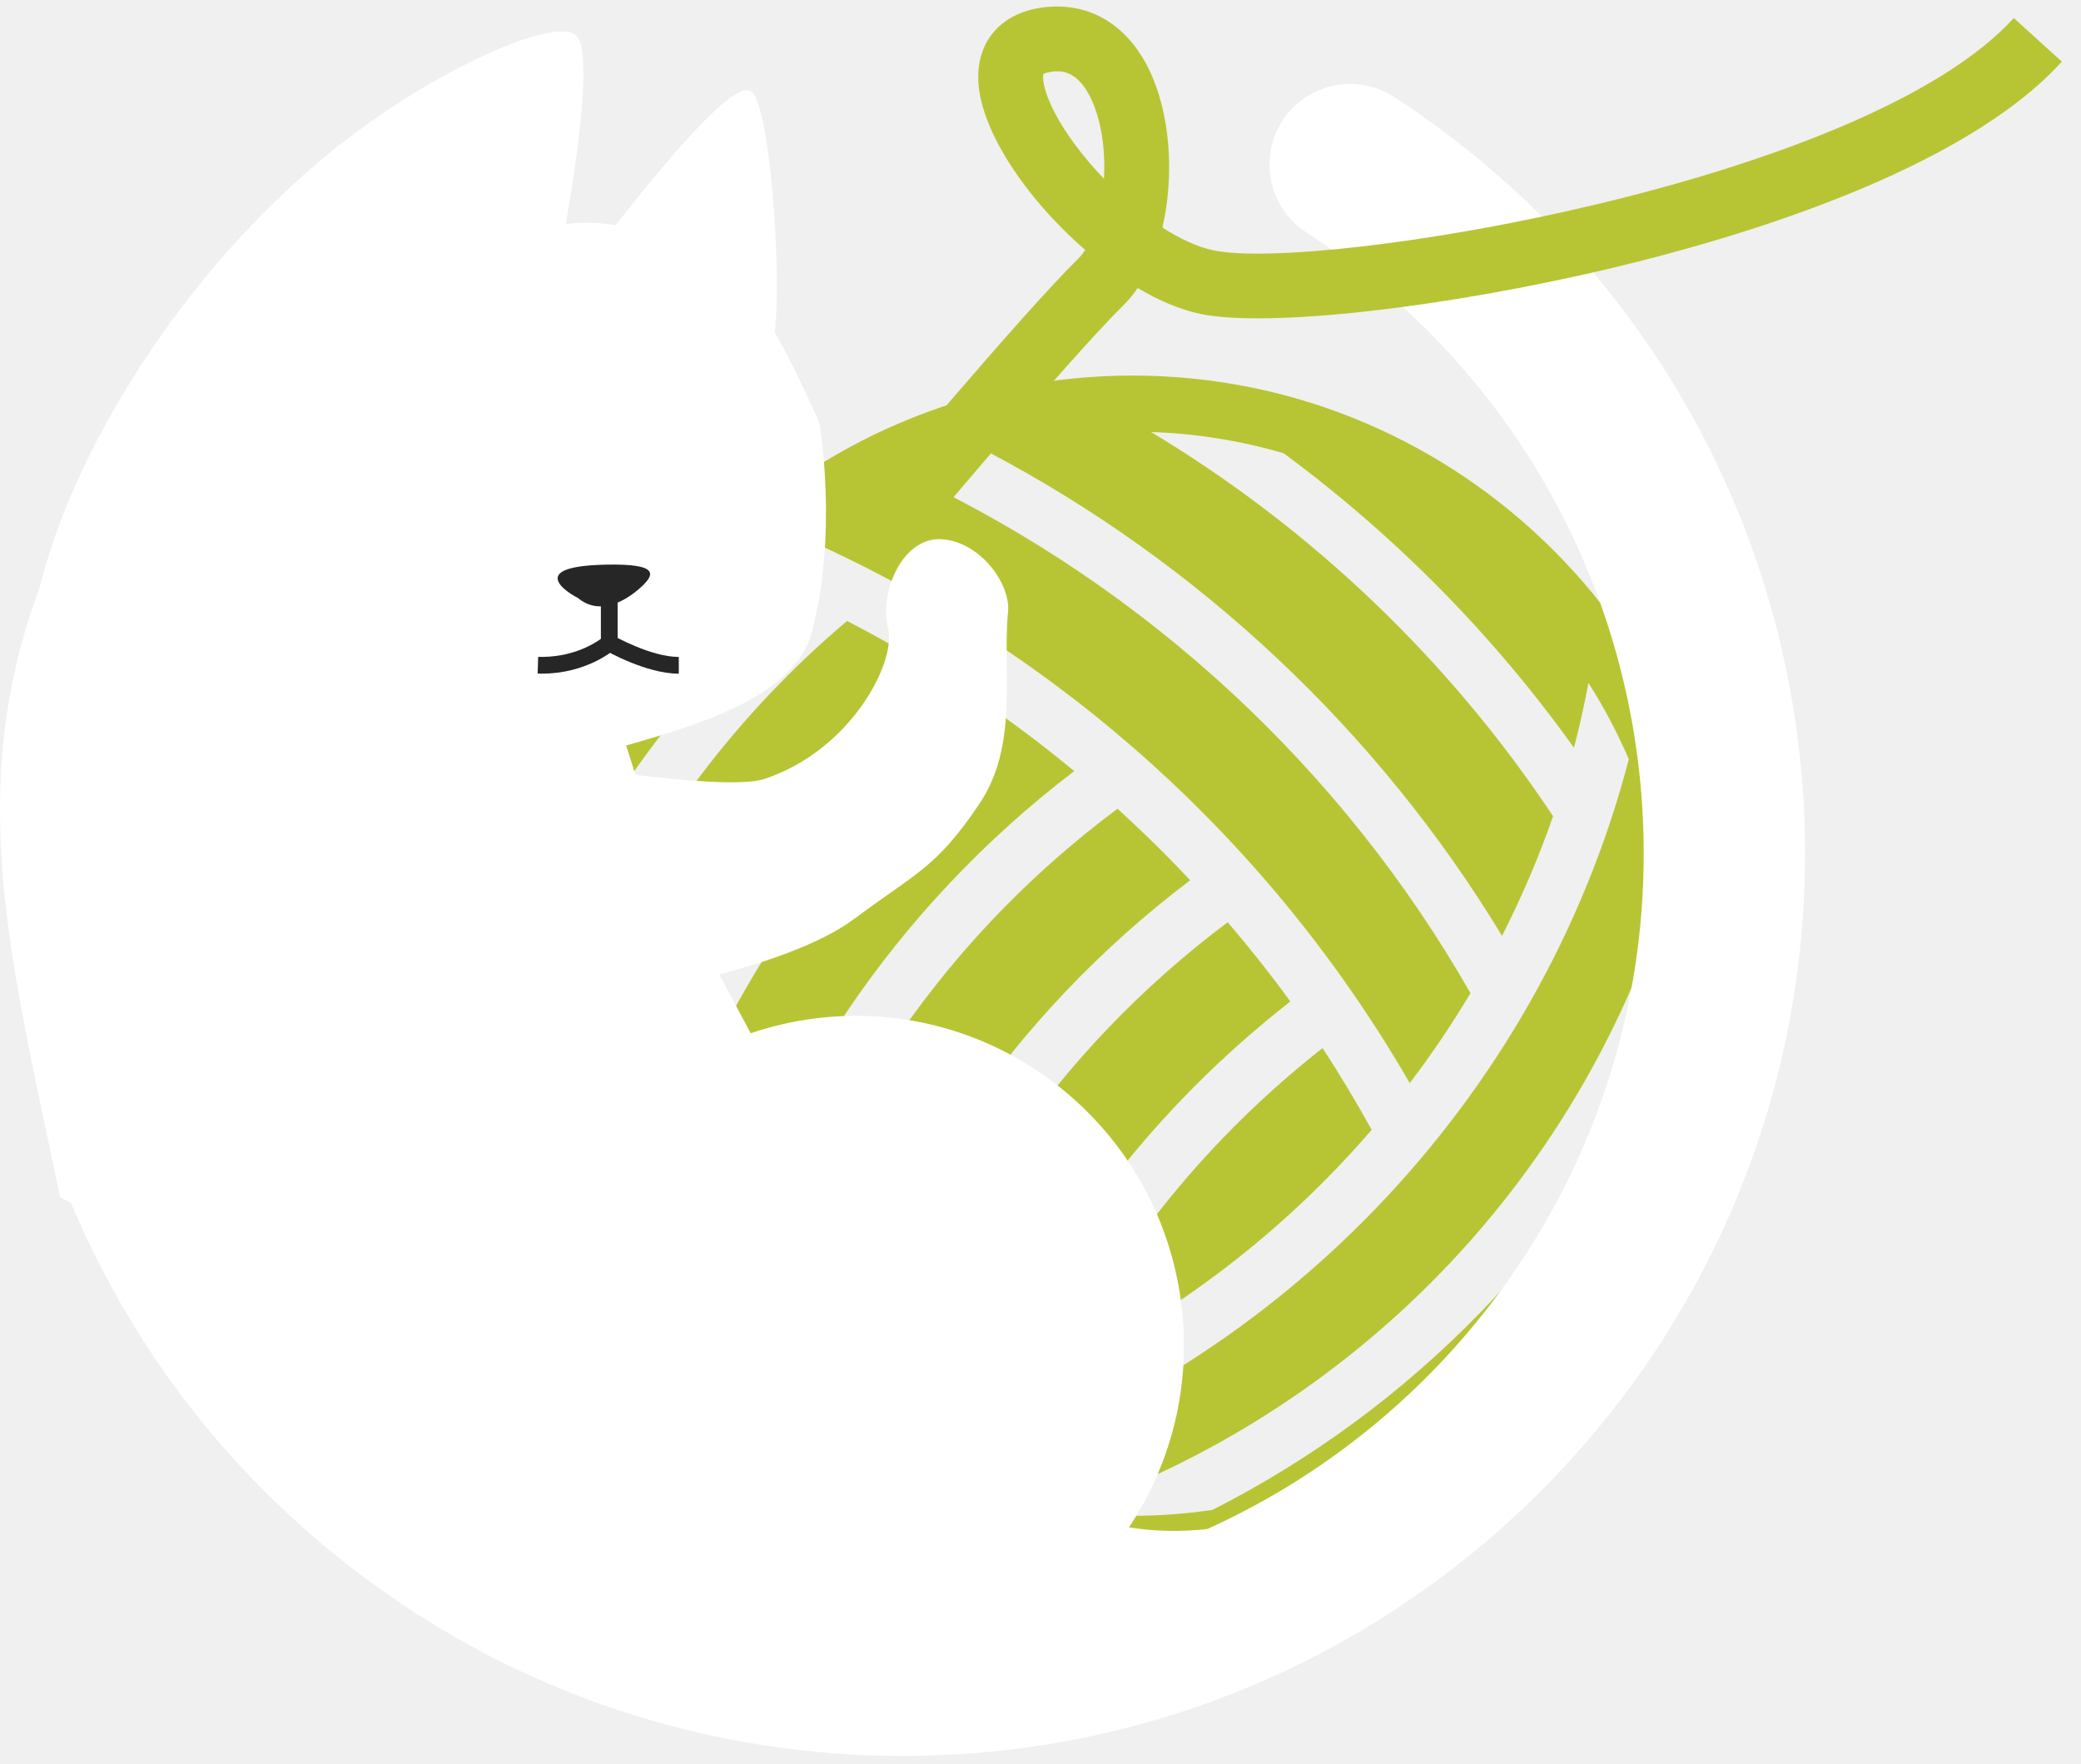
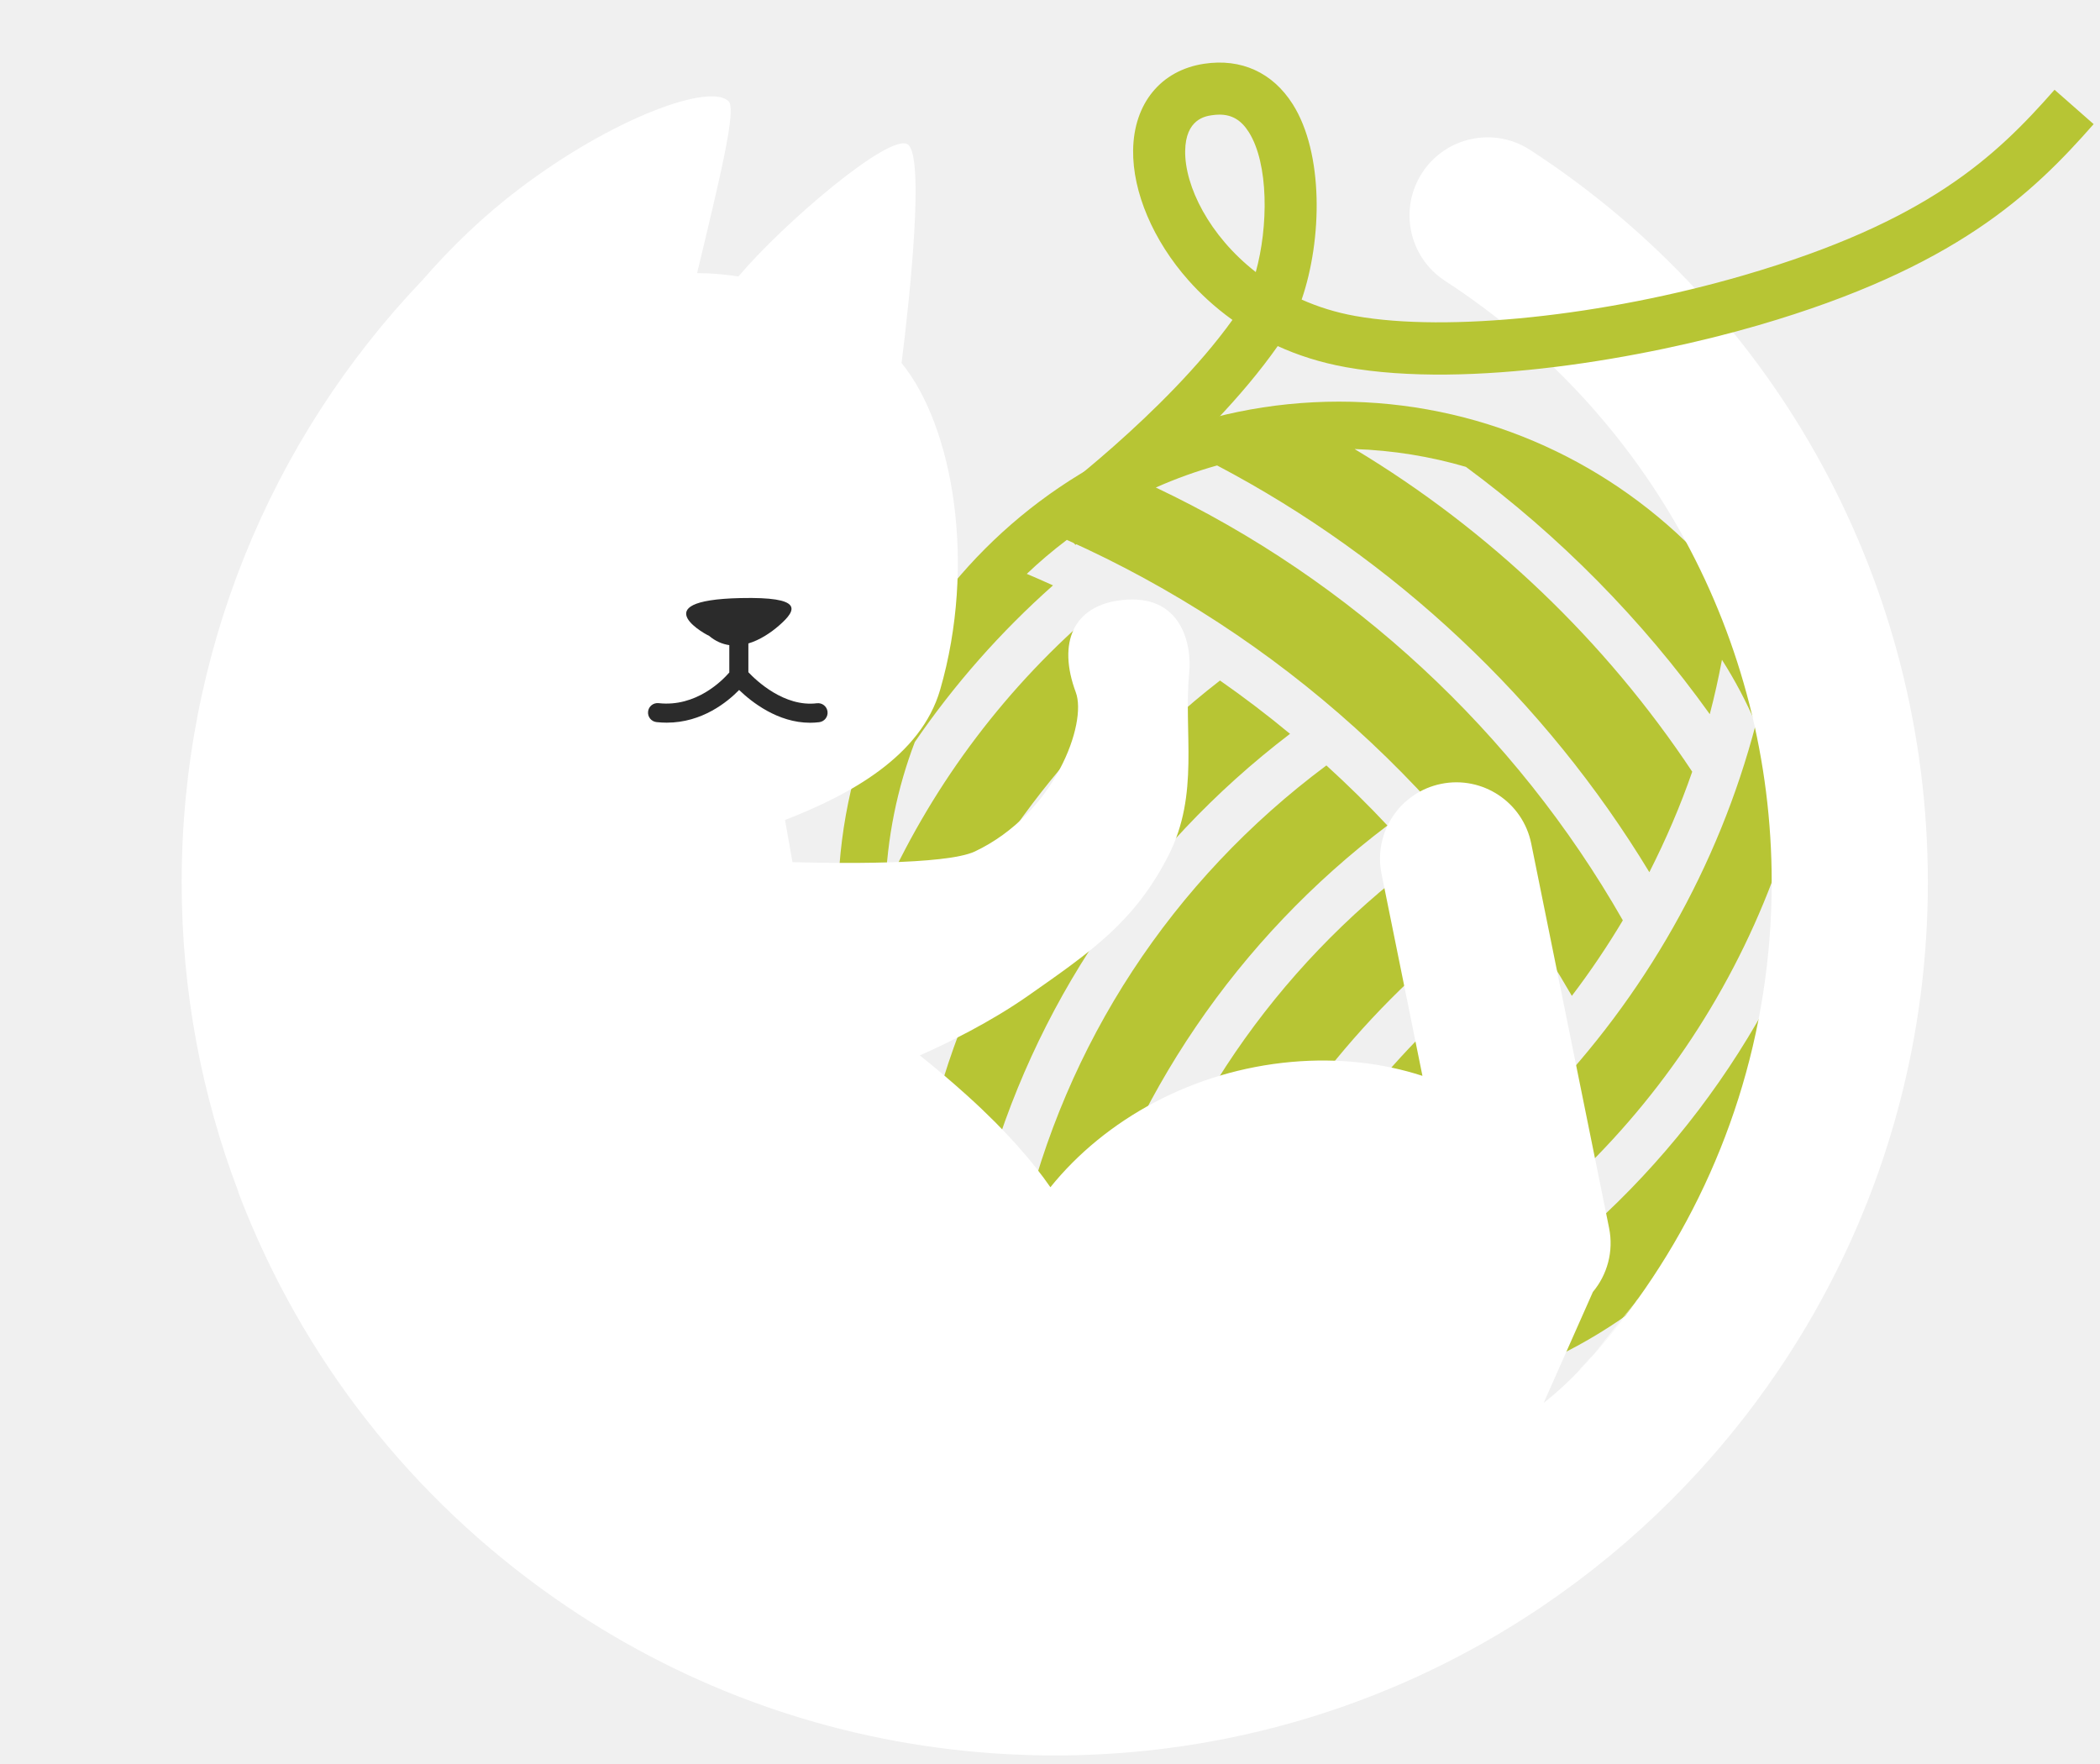
- <svg xmlns="http://www.w3.org/2000/svg" version="1.1" id="Layer_1" x="0px" y="0px" width="320.621px" height="271.639px" viewBox="0 0 320.621 271.639" enable-background="new 0 0 320.621 271.639" xml:space="preserve">
+ <svg xmlns="http://www.w3.org/2000/svg" version="1.1" id="Layer_1" x="0px" y="0px" width="403.473px" height="338.814px" viewBox="0 0 403.473 338.814" enable-background="new 0 0 403.473 338.814" xml:space="preserve">
  <g>
-     <g>
-       <path fill="#B7C534" d="M174.492,57.856c-50.676,0-91.904,41.34-91.904,92.153c0,50.814,41.229,92.154,91.904,92.154    c50.68,0,91.91-41.34,91.91-92.154C266.402,99.196,225.172,57.856,174.492,57.856z M109.391,202.007    c8.98-33.127,28.516-62.158,56.113-83.213c-4.141-3.436-8.427-6.697-12.844-9.78c-25.744,19.956-44.095,47.592-52.4,78.793    c-2.055-4.043-3.789-8.273-5.172-12.66c9.542-27.836,26.791-52.506,49.977-71.168c-4.725-2.974-9.58-5.747-14.562-8.313    c-16.821,14.21-30.176,31.88-39.227,51.74c0.291-9.521,2.182-18.645,5.406-27.111c7.211-10.525,15.709-20.179,25.348-28.732    c-1.592-0.725-3.197-1.428-4.811-2.111c2.326-2.215,4.78-4.297,7.351-6.233c38.837,17.398,71.249,46.622,92.632,83.643    c3.369-4.434,6.492-9.061,9.354-13.855c-19.705-34.541-49.842-62.427-85.668-79.394c3.621-1.607,7.373-2.966,11.24-4.048    c32.561,17.131,60.164,43.038,79.289,74.608c3.018-5.939,5.666-12.086,7.865-18.432c-15.969-24.047-37.236-44.345-61.936-59.186    c7.064,0.24,13.908,1.364,20.424,3.271c17.15,12.662,32.297,27.988,44.73,45.363c0.867-3.283,1.602-6.614,2.234-9.977    c2.371,3.727,4.453,7.655,6.221,11.752c-13.746,52.645-54.752,95.158-106.874,110.789c-6.107-2.412-11.862-5.531-17.168-9.25    c9.175-33.021,28.942-62.082,56.458-82.891c-3.58-3.828-7.322-7.496-11.193-11.02c-28.355,21.113-47.916,51.021-55.797,85.162    C113.896,207.322,111.56,204.734,109.391,202.007z M164.092,232.869c44.336-15.291,78.697-50.621,92.738-95.336    c0.609,4.07,0.93,8.236,0.93,12.477c0,3.514-0.221,6.977-0.643,10.377c-14.805,31.176-39.514,56.572-70.295,72.217    c-4.023,0.602-8.141,0.918-12.33,0.918C170.971,233.521,167.5,233.298,164.092,232.869z" />
-       <path fill="#B7C534" d="M162.914,211.22c18.594-8.934,35.068-21.684,48.424-37.162c-2.385-4.297-4.891-8.512-7.576-12.59    C186.629,174.927,172.674,191.888,162.914,211.22z" />
-       <path fill="#B7C534" d="M135.066,221.271c5.438-1.355,10.752-3.025,15.939-4.975c10.414-24.348,26.855-45.676,47.797-62.008    c-3.053-4.211-6.285-8.271-9.65-12.211C162.725,161.867,143.737,189.654,135.066,221.271z" />
-     </g>
-     <path fill="#FFFFFF" d="M214.797,14.938c-5.758-3.742-13.453-2.11-17.195,3.644c-3.742,5.755-2.109,13.452,3.645,17.194   c32.561,21.174,52,56.97,52,95.754c0,46.225-27.631,86.107-67.24,104.029c-4.111,0.465-8.131,0.367-12.066-0.256   c6.529-9.824,9.682-21.975,8.045-34.613c-3.596-27.756-28.926-47.354-56.581-43.771c-3.382,0.438-6.639,1.207-9.749,2.262   l-4.842-9.061c6.885-1.807,15.578-4.668,20.803-8.562c9.66-7.203,12.6-7.836,19.229-17.646c6.153-9.104,3.575-20.157,4.464-29.74   c0.389-4.213-4.275-10.71-10.216-11.101c-5.939-0.39-9.694,7.975-8.256,13.786c1.26,5.091-5.652,18.701-19.054,23.142   c-3.255,1.076-12.35,0.295-19.878-0.625l-1.434-4.523c10.232-2.965,25.771-7.255,28.543-17.288   c4.153-15.035,1.271-32.243,1.271-32.243s-3.311-7.85-6.906-14.09c1.074-10.084-0.803-35.112-3.642-37.154   c-2.759-1.983-14.284,12.23-20.883,20.597c-4.676-0.722-7.706-0.116-7.706-0.116s4.754-25.535,1.734-28.984   C86.139,2.438,68.85,9.756,53.806,21.18C30.517,38.863,11.829,67.339,6.14,90.426c-11.585,31.021-4.598,57.281,3.136,94.011   l1.658,0.861c10.176,24.262,26.904,45.014,48.607,60.195c23.403,16.369,50.921,25.021,79.576,25.021   c76.637,0,138.984-62.348,138.984-138.984C278.102,84.301,254.436,40.716,214.797,14.938z" />
-     <g>
-       <path fill="#B7C534" d="M140.563,84.14l-7.676-6.41c0.99-1.186,24.361-29.153,33.274-37.923c0.367-0.36,0.713-0.801,1.039-1.308    c-9.273-8.022-16.703-19.098-16.482-26.973c0.156-5.583,3.763-9.447,9.646-10.336c7.035-1.054,13.066,2.316,16.545,9.273    c3.461,6.92,4.041,16.555,2.186,24.598c2.699,1.732,5.402,2.991,7.891,3.511c16.133,3.361,100.195-10.364,123.279-35.798    l7.404,6.721c-15.4,16.968-50.055,27.208-69.342,31.802c-25.891,6.166-53.141,9.206-63.385,7.064    c-3.104-0.648-6.396-2.054-9.664-3.988c-0.643,0.954-1.344,1.814-2.104,2.562C164.607,55.364,140.803,83.853,140.563,84.14z     M160.76,11.397c-0.145,0.469-0.123,2.299,1.617,5.72c1.699,3.339,4.459,7.036,7.713,10.419c0.238-4.417-0.369-9.092-2.123-12.602    c-2.223-4.444-4.943-4.031-6.109-3.855C161.18,11.181,160.865,11.336,160.76,11.397z" />
-     </g>
-     <g>
-       <g>
-         <path fill="#262626" d="M93.279,86.99c8.453-0.183,7.684,1.538,5.227,3.69c-2.461,2.152-6.302,4.15-9.531,1.386     C89.232,92.286,79.588,87.288,93.279,86.99z" />
-       </g>
-       <g>
-         <path fill="#262626" d="M83.472,103.781c-0.21,0-0.422-0.003-0.638-0.01l0.082-2.578c5.097,0.149,8.503-1.936,9.663-2.773v-6.241     h2.58v7.45l-0.435,0.385C94.547,100.172,90.396,103.781,83.472,103.781z" />
-       </g>
-       <g>
-         <path fill="#262626" d="M104.582,103.787c-5.014,0-11.1-3.473-11.356-3.621l1.287-2.235c0.057,0.033,5.75,3.276,10.069,3.276     V103.787z" />
-       </g>
-     </g>
+     <path fill="#B7C534" d="M257.267,77.165c-53.079,0-96.264,43.3-96.264,96.523c0,53.224,43.185,96.523,96.264,96.523   c53.082,0,96.268-43.299,96.268-96.523C353.534,120.464,310.349,77.165,257.267,77.165z M189.077,228.152   c9.406-34.7,29.867-65.106,58.775-87.161c-4.338-3.597-8.829-7.015-13.455-10.243c-26.965,20.902-46.185,49.849-54.885,82.529   c-2.15-4.234-3.967-8.663-5.416-13.257c9.995-29.158,28.061-54.999,52.347-74.546c-4.95-3.112-10.034-6.019-15.253-8.706   c-17.62,14.884-31.609,33.391-41.088,54.191c0.306-9.971,2.285-19.528,5.663-28.396c7.552-11.025,16.455-21.135,26.549-30.094   c-1.667-0.759-3.348-1.495-5.038-2.211c2.438-2.32,5.008-4.501,7.699-6.529c40.68,18.224,74.628,48.833,97.023,87.608   c3.531-4.642,6.801-9.491,9.799-14.512c-20.64-36.179-52.207-65.387-89.731-83.159c3.792-1.684,7.724-3.105,11.774-4.239   c34.104,17.942,63.017,45.079,83.049,78.146c3.16-6.221,5.934-12.659,8.238-19.308c-16.726-25.188-39.004-46.448-64.873-61.992   c7.398,0.252,14.568,1.431,21.391,3.426c17.966,13.264,33.83,29.316,46.854,47.514c0.907-3.438,1.678-6.926,2.34-10.45   c2.484,3.904,4.666,8.019,6.517,12.311c-14.399,55.141-57.349,99.672-111.944,116.043c-6.396-2.527-12.423-5.793-17.98-9.689   c9.61-34.586,30.315-65.025,59.136-86.822c-3.75-4.009-7.671-7.852-11.726-11.542c-29.7,22.114-50.188,53.441-58.442,89.2   C193.796,233.717,191.348,231.008,189.077,228.152z M246.372,260.477c46.438-16.016,82.429-53.021,97.136-99.858   c0.64,4.266,0.974,8.628,0.974,13.069c0,3.68-0.23,7.307-0.673,10.869c-15.505,32.654-41.388,59.253-73.628,75.64   c-4.215,0.631-8.527,0.963-12.914,0.963C253.577,261.16,249.941,260.926,246.372,260.477z" />
+     <path fill="#B7C534" d="M245.139,237.801c19.476-9.357,36.733-22.711,50.72-38.925c-2.498-4.5-5.122-8.915-7.936-13.187   C269.979,199.788,255.362,217.553,245.139,237.801z" />
+     <path fill="#B7C534" d="M215.97,248.33c5.696-1.42,11.262-3.172,16.695-5.213c10.907-25.5,28.129-47.841,50.064-64.946   c-3.197-4.412-6.584-8.665-10.108-12.79C244.94,186.108,225.052,215.209,215.97,248.33z" />
+   </g>
+   <g>
+     <path fill="#FFFFFF" d="M306.442,259.877c3.014-3.467,5.869-7.174,7.688-9.609C312.765,251.986,309.272,256.377,306.442,259.877z" />
+     <path fill="#FFFFFF" d="M293.991,28.812c-6.941-4.515-16.236-2.546-20.754,4.397c-4.516,6.944-2.547,16.235,4.398,20.752   c39.299,25.557,62.762,68.761,62.762,115.57c0,28.94-8.977,55.816-24.283,78.009l-0.5,0.713c0.057-0.078,0.121-0.168,0.168-0.232   c-0.062,0.088-0.127,0.174-0.189,0.262l-0.869,1.238c0,0-0.102,0.127-0.271,0.342c-2.943,4.084-6.102,7.998-9.463,11.73   c-0.266,0.303-0.529,0.596-0.795,0.885c-0.246,0.27-0.484,0.551-0.734,0.818c0.004-0.016,0.01-0.029,0.014-0.047   c-3.633,3.828-6.891,6.289-6.891,6.289l8.846-19.936l0.598-1.352c0-0.004,0-0.008,0-0.012c2.756-3.301,4.047-7.77,3.125-12.312   l-14.959-73.857c-1.607-7.941-9.35-13.076-17.293-11.47c-7.941,1.61-13.074,9.353-11.467,17.296l7.861,38.811   c-7.6-2.469-16.119-3.479-25.121-2.682c-19,1.684-35.846,11.028-46.361,24.081c-3.246-4.691-8.254-10.635-15.977-17.605   c-3.119-2.814-6.189-5.394-9.105-7.728c5.25-2.324,13.494-6.34,20.834-11.483c12.053-8.445,20.453-14.195,26.936-26.934   c6.016-11.818,2.867-23.618,3.984-35.18c0.5-5.168-1.334-15.182-12.949-13.883c-9.383,1.05-12.385,8.215-8.838,17.74   c2.207,5.932-3.988,23.239-19.379,30.553c-5.602,2.658-27.518,2.273-35.057,2.057l-1.437-8.1   c12.417-4.805,26.094-12.219,29.803-25.01c6.947-23.963,2.638-50.428-7.412-62.787c1.705-13.477,4.399-39.688,1.218-41.979   c-3.385-2.434-24.138,15.327-32.554,25.35c-4.762-0.721-7.952-0.631-7.952-0.631s1.647-6.74,3.434-14.457   c1.873-8.107,3.863-17.242,2.66-18.525c-3.438-3.67-22.18,3.05-40.338,16.838c-6.783,5.15-12.945,11.064-18.498,17.46   c-29.449,30.833-46.281,71.961-46.281,115.728c0,20.854,3.836,40.824,10.82,59.259c0.096,0.307,0.184,0.613,0.301,0.918   c12.039,31.314,32.986,58.068,60.582,77.371c23.533,16.461,50.517,26.449,78.867,29.326c0.026,0.004,0.055,0.006,0.084,0.01   c2.707,0.273,5.426,0.482,8.155,0.625c0.294,0.016,0.591,0.027,0.884,0.041c1.022,0.049,2.047,0.088,3.071,0.117   c0.356,0.012,0.714,0.023,1.073,0.031c1.301,0.029,2.604,0.049,3.908,0.049c92.498,0,167.748-75.25,167.748-167.748   C370.397,112.53,341.835,59.924,293.991,28.812z" />
+     <path fill="#FFFFFF" d="M314.452,249.863c0.381-0.527,0.77-1.047,1.141-1.58l0.021-0.029c-0.344,0.475-0.848,1.16-1.482,2.016   C314.255,250.109,314.364,249.973,314.452,249.863z" />
+     <path fill="#FFFFFF" d="M306.442,259.877c-0.967,1.109-1.947,2.195-2.916,3.205c-0.018,0.057-0.035,0.111-0.055,0.168   c0.24-0.252,0.48-0.51,0.721-0.771c0.27-0.293,0.529-0.59,0.795-0.885c0.486-0.553,0.973-1.119,1.449-1.713   C306.44,259.879,306.44,259.879,306.442,259.877z" />
+   </g>
+   <path fill="#2B2B2B" d="M158.992,136.711c-0.125-1.004-1.039-1.72-2.044-1.594c-6.273,0.776-11.67-4.38-13.162-5.964v-5.528  c2.214-0.66,4.29-2.039,5.931-3.476c3.491-3.06,4.584-5.502-7.424-5.242c-19.451,0.423-5.75,7.523-6.114,7.21  c1.268,1.086,2.604,1.641,3.943,1.831v5.257c-1.354,1.56-6.396,6.688-13.584,5.891c-1.018-0.104-1.913,0.613-2.023,1.617  c-0.111,1.006,0.611,1.912,1.617,2.024c0.674,0.074,1.329,0.109,1.969,0.109c6.797,0,11.648-3.966,13.906-6.278  c2.371,2.284,7.412,6.294,13.631,6.294c0.576,0,1.166-0.034,1.762-0.108C158.403,138.629,159.116,137.715,158.992,136.711z" />
+   <g>
+     <path fill="#B7C534" d="M206.611,104.69l-5.922-8.058c0.239-0.176,23.149-17.129,36.103-35.167   c-3.523-2.525-6.313-5.199-8.449-7.603c-6.769-7.62-10.745-16.963-10.636-24.995c0.122-8.998,5.345-15.364,13.629-16.615   c7.129-1.08,13.175,1.678,17.029,7.755c5.961,9.402,5.698,25.984,1.72,37.55c3.126,1.395,6.563,2.482,10.301,3.15   c17.737,3.175,47.763,0.024,74.713-7.836c35.18-10.261,48.286-22.707,59.641-35.625l7.512,6.602   c-11.875,13.51-26.625,27.62-64.352,38.624c-21.825,6.365-55.681,12.301-79.275,8.081c-4.952-0.886-9.317-2.318-13.139-4.059   C231.684,86.153,207.654,103.924,206.611,104.69z M234.292,22.023c-0.463,0-0.95,0.04-1.462,0.117   c-1.247,0.188-5.041,0.761-5.124,6.863c-0.092,6.745,4.604,16.277,13.567,23.267c2.427-8.745,2.502-20.828-1.353-26.907   C238.478,23.089,236.707,22.023,234.292,22.023z" />
  </g>
</svg>
